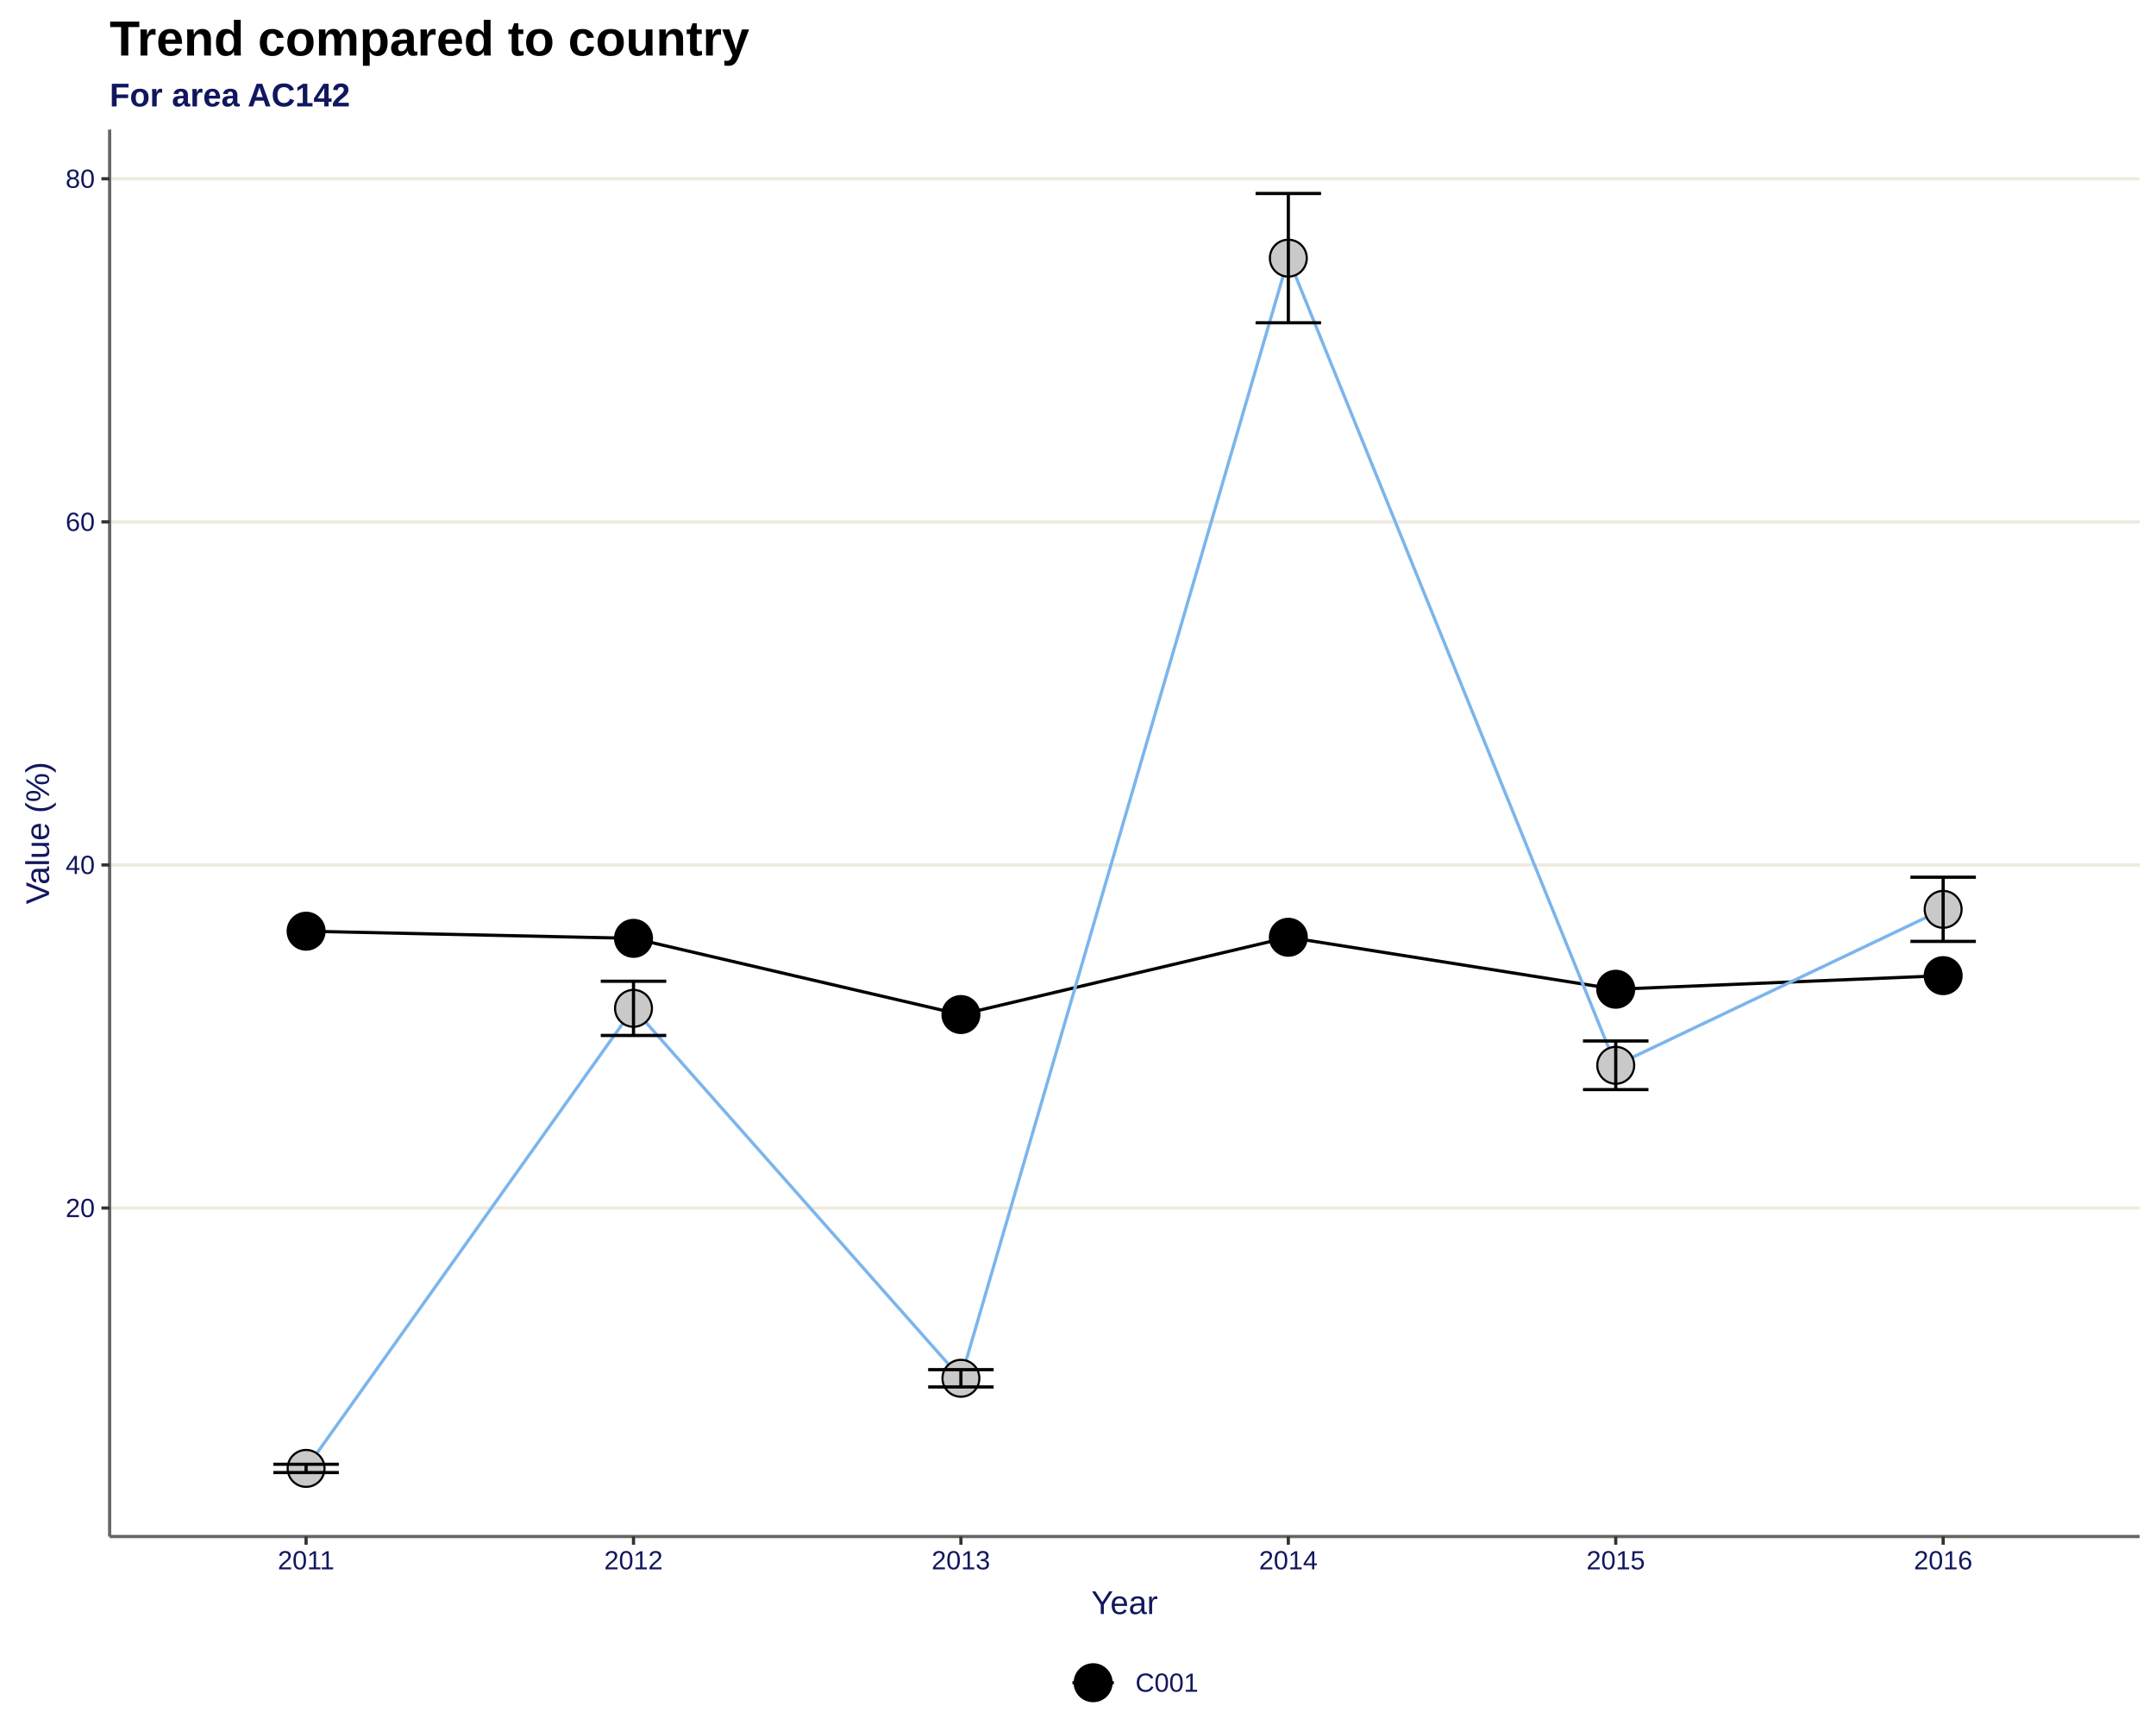
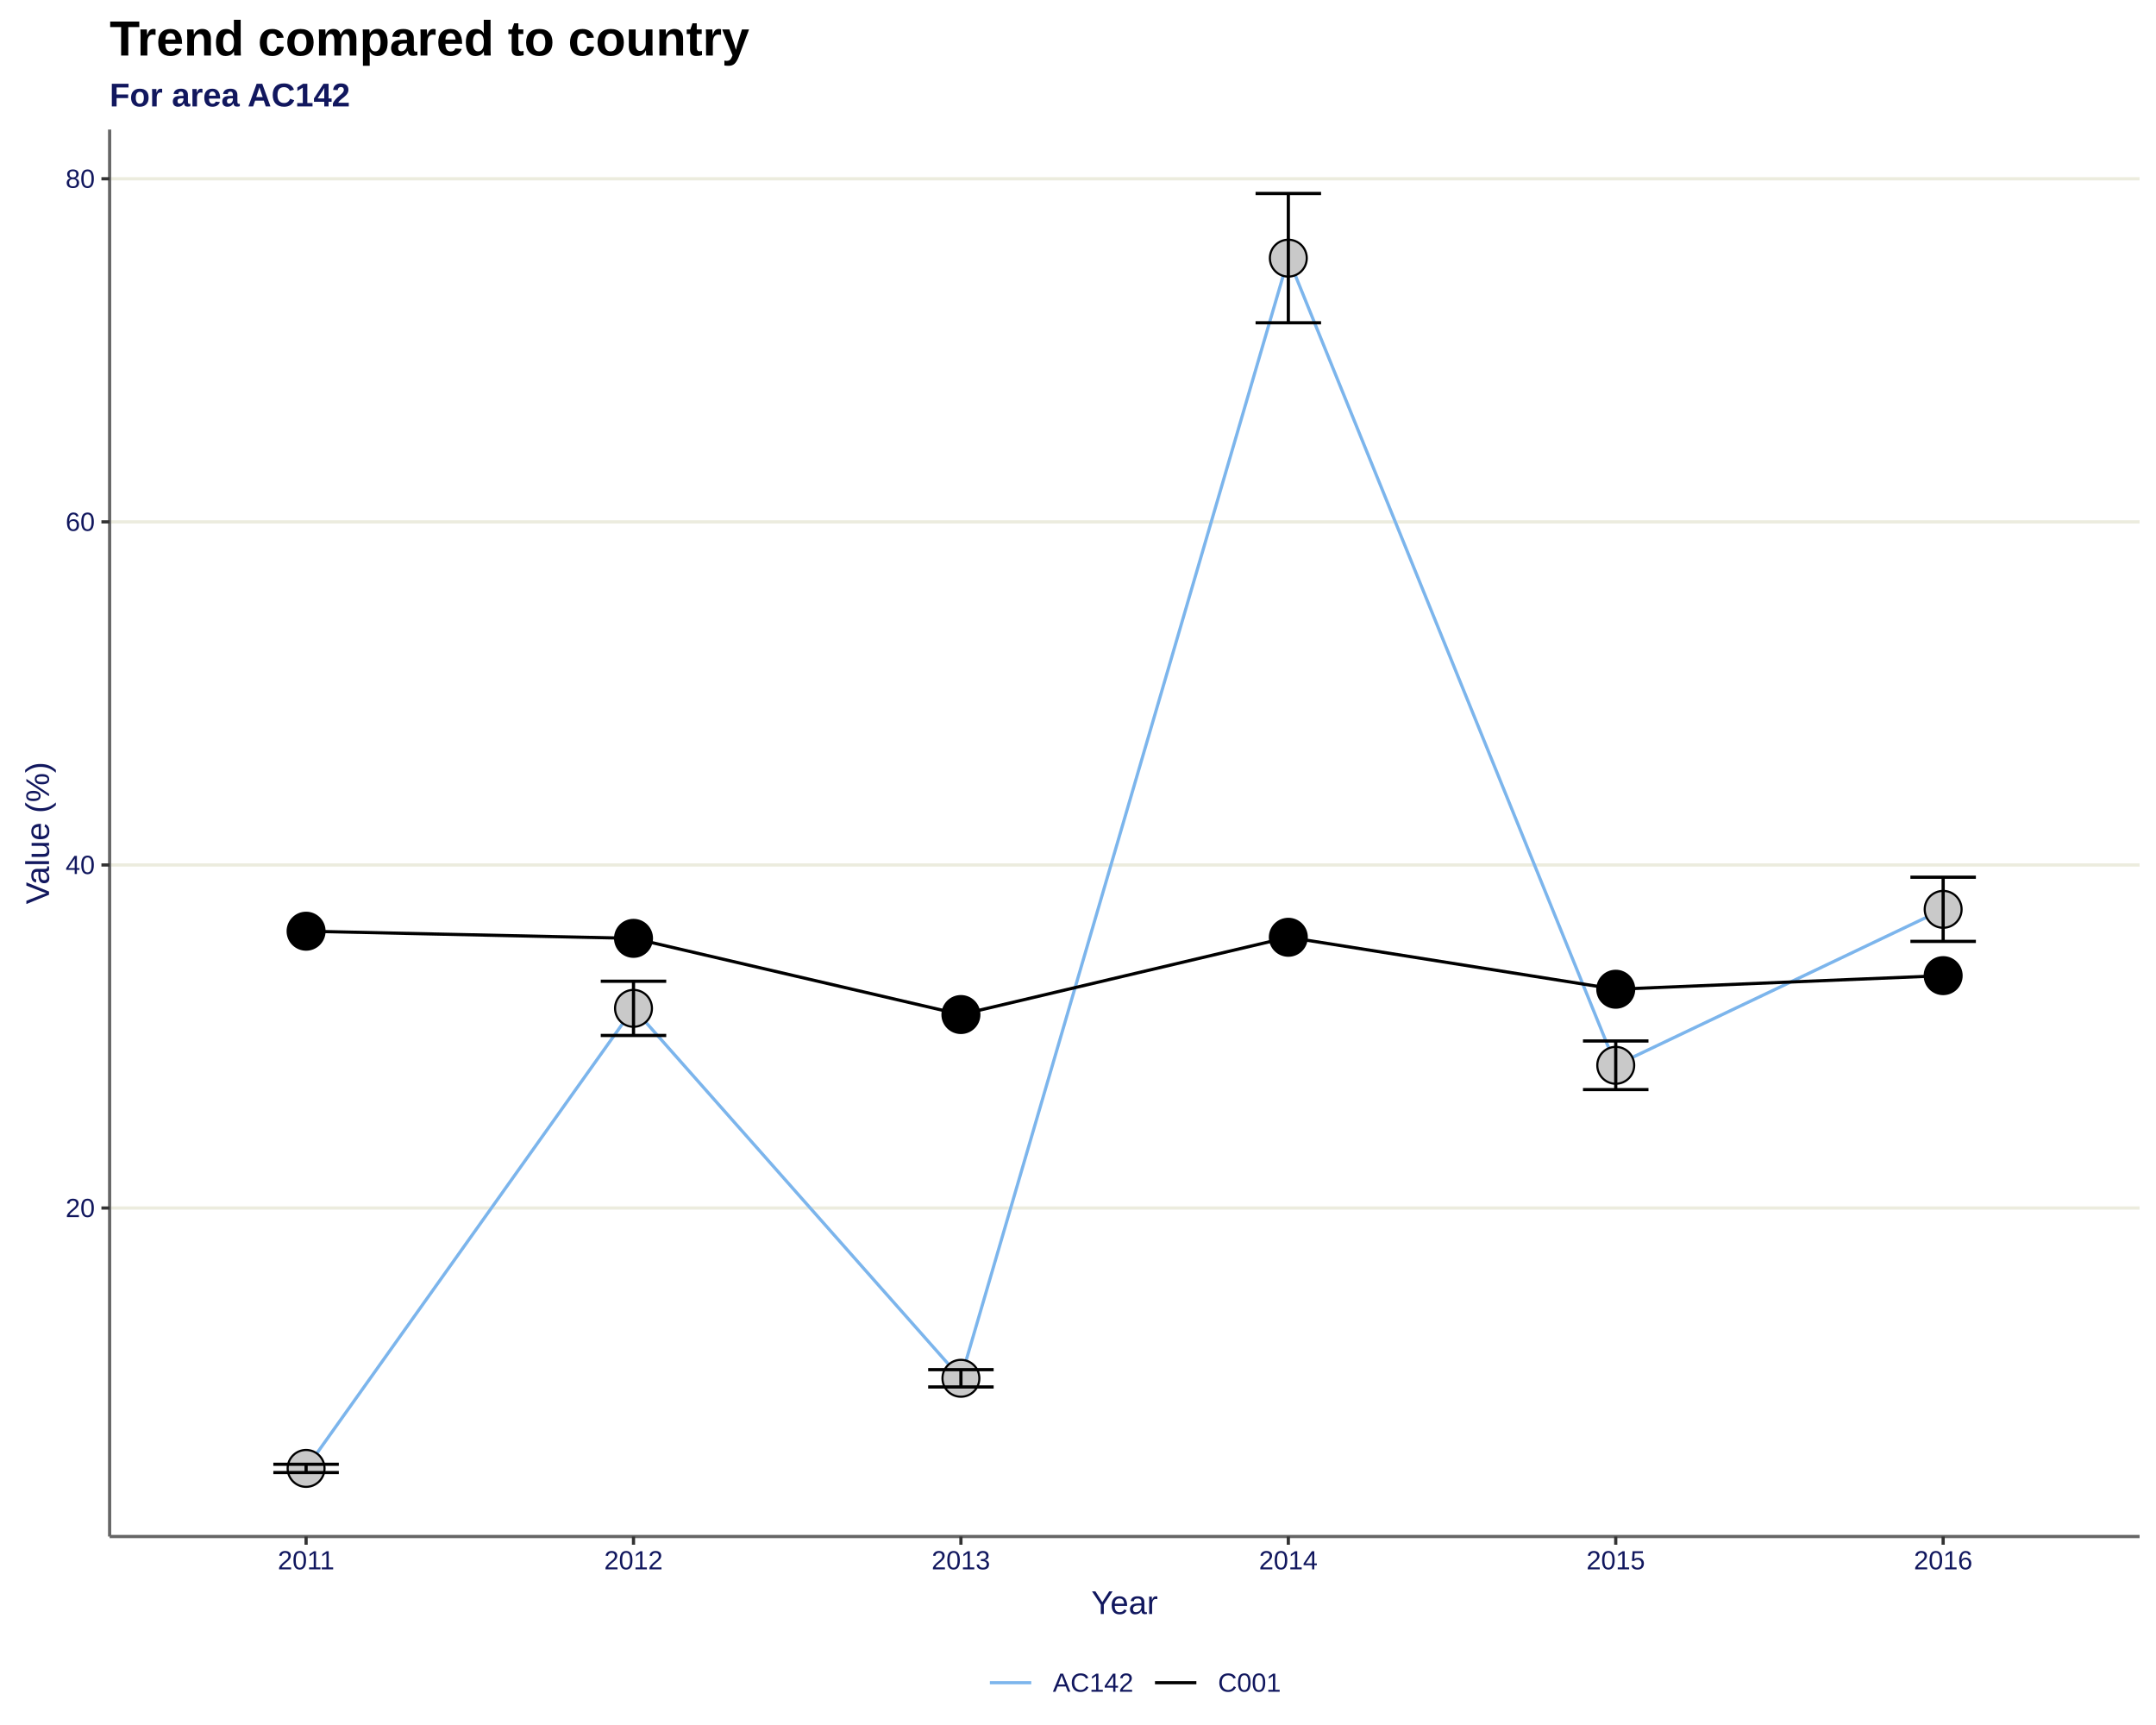
<svg xmlns="http://www.w3.org/2000/svg" viewBox="0 0 720.00 576.00">
  <defs>
    <style type="text/css">
    line, polyline, polygon, path, rect, circle {
      fill: none;
      stroke: #000000;
      stroke-linecap: round;
      stroke-linejoin: round;
      stroke-miterlimit: 10.00;
    }
  </style>
  </defs>
  <rect width="100%" height="100%" style="stroke: none; fill: #FFFFFF;" />
  <defs>
    <clipPath id="cpMzYuNjF8NzE0LjUyfDUxMy4wNnw0My4yNg==">
      <rect x="36.61" y="43.26" width="677.91" height="469.80" />
    </clipPath>
  </defs>
  <polyline points="36.61,403.38 714.52,403.38 " style="stroke-width: 1.07; stroke: #ECECDE; stroke-linecap: butt;" clip-path="url(#cpMzYuNjF8NzE0LjUyfDUxMy4wNnw0My4yNg==)" />
  <polyline points="36.61,288.82 714.52,288.82 " style="stroke-width: 1.07; stroke: #ECECDE; stroke-linecap: butt;" clip-path="url(#cpMzYuNjF8NzE0LjUyfDUxMy4wNnw0My4yNg==)" />
  <polyline points="36.61,174.26 714.52,174.26 " style="stroke-width: 1.07; stroke: #ECECDE; stroke-linecap: butt;" clip-path="url(#cpMzYuNjF8NzE0LjUyfDUxMy4wNnw0My4yNg==)" />
  <polyline points="36.61,59.69 714.52,59.69 " style="stroke-width: 1.07; stroke: #ECECDE; stroke-linecap: butt;" clip-path="url(#cpMzYuNjF8NzE0LjUyfDUxMy4wNnw0My4yNg==)" />
+   <polyline points="102.22,490.32 211.56,336.70 320.90,460.23 430.24,86.20 539.58,355.72 648.92,303.64 " style="stroke-width: 1.07; stroke: #7CB5EC; stroke-linecap: butt;" clip-path="url(#cpMzYuNjF8NzE0LjUyfDUxMy4wNnw0My4yNg==)" />
  <polyline points="102.22,310.94 211.56,313.33 320.90,338.77 430.24,312.97 539.58,330.32 648.92,325.78 " style="stroke-width: 1.07; stroke-linecap: butt;" clip-path="url(#cpMzYuNjF8NzE0LjUyfDUxMy4wNnw0My4yNg==)" />
  <circle cx="102.22" cy="310.94" r="4.62pt" style="stroke-width: 0.71; fill: #000000;" clip-path="url(#cpMzYuNjF8NzE0LjUyfDUxMy4wNnw0My4yNg==)" />
  <circle cx="211.56" cy="313.33" r="4.62pt" style="stroke-width: 0.71; fill: #000000;" clip-path="url(#cpMzYuNjF8NzE0LjUyfDUxMy4wNnw0My4yNg==)" />
  <circle cx="320.90" cy="338.77" r="4.62pt" style="stroke-width: 0.71; fill: #000000;" clip-path="url(#cpMzYuNjF8NzE0LjUyfDUxMy4wNnw0My4yNg==)" />
  <circle cx="430.24" cy="312.97" r="4.62pt" style="stroke-width: 0.71; fill: #000000;" clip-path="url(#cpMzYuNjF8NzE0LjUyfDUxMy4wNnw0My4yNg==)" />
  <circle cx="539.58" cy="330.32" r="4.62pt" style="stroke-width: 0.71; fill: #000000;" clip-path="url(#cpMzYuNjF8NzE0LjUyfDUxMy4wNnw0My4yNg==)" />
  <circle cx="648.92" cy="325.78" r="4.62pt" style="stroke-width: 0.71; fill: #000000;" clip-path="url(#cpMzYuNjF8NzE0LjUyfDUxMy4wNnw0My4yNg==)" />
-   <polyline points="102.22,490.32 211.56,336.70 320.90,460.23 430.24,86.20 539.58,355.72 648.92,303.64 " style="stroke-width: 1.07; stroke: #7CB5EC; stroke-linecap: butt;" clip-path="url(#cpMzYuNjF8NzE0LjUyfDUxMy4wNnw0My4yNg==)" />
  <circle cx="102.22" cy="490.32" r="4.62pt" style="stroke-width: 0.71; fill: #C9C9C9;" clip-path="url(#cpMzYuNjF8NzE0LjUyfDUxMy4wNnw0My4yNg==)" />
  <circle cx="211.56" cy="336.70" r="4.62pt" style="stroke-width: 0.71; fill: #C9C9C9;" clip-path="url(#cpMzYuNjF8NzE0LjUyfDUxMy4wNnw0My4yNg==)" />
  <circle cx="320.90" cy="460.23" r="4.62pt" style="stroke-width: 0.71; fill: #C9C9C9;" clip-path="url(#cpMzYuNjF8NzE0LjUyfDUxMy4wNnw0My4yNg==)" />
  <circle cx="430.24" cy="86.20" r="4.62pt" style="stroke-width: 0.71; fill: #C9C9C9;" clip-path="url(#cpMzYuNjF8NzE0LjUyfDUxMy4wNnw0My4yNg==)" />
  <circle cx="539.58" cy="355.72" r="4.62pt" style="stroke-width: 0.71; fill: #C9C9C9;" clip-path="url(#cpMzYuNjF8NzE0LjUyfDUxMy4wNnw0My4yNg==)" />
  <circle cx="648.92" cy="303.64" r="4.62pt" style="stroke-width: 0.71; fill: #C9C9C9;" clip-path="url(#cpMzYuNjF8NzE0LjUyfDUxMy4wNnw0My4yNg==)" />
  <polyline points="91.28,488.94 113.15,488.94 " style="stroke-width: 1.07; stroke-linecap: butt;" clip-path="url(#cpMzYuNjF8NzE0LjUyfDUxMy4wNnw0My4yNg==)" />
  <polyline points="102.22,488.94 102.22,491.70 " style="stroke-width: 1.07; stroke-linecap: butt;" clip-path="url(#cpMzYuNjF8NzE0LjUyfDUxMy4wNnw0My4yNg==)" />
  <polyline points="91.28,491.70 113.15,491.70 " style="stroke-width: 1.07; stroke-linecap: butt;" clip-path="url(#cpMzYuNjF8NzE0LjUyfDUxMy4wNnw0My4yNg==)" />
  <polyline points="200.62,327.64 222.49,327.64 " style="stroke-width: 1.07; stroke-linecap: butt;" clip-path="url(#cpMzYuNjF8NzE0LjUyfDUxMy4wNnw0My4yNg==)" />
  <polyline points="211.56,327.64 211.56,345.76 " style="stroke-width: 1.07; stroke-linecap: butt;" clip-path="url(#cpMzYuNjF8NzE0LjUyfDUxMy4wNnw0My4yNg==)" />
  <polyline points="200.62,345.76 222.49,345.76 " style="stroke-width: 1.07; stroke-linecap: butt;" clip-path="url(#cpMzYuNjF8NzE0LjUyfDUxMy4wNnw0My4yNg==)" />
  <polyline points="309.96,457.35 331.83,457.35 " style="stroke-width: 1.07; stroke-linecap: butt;" clip-path="url(#cpMzYuNjF8NzE0LjUyfDUxMy4wNnw0My4yNg==)" />
  <polyline points="320.90,457.35 320.90,463.12 " style="stroke-width: 1.07; stroke-linecap: butt;" clip-path="url(#cpMzYuNjF8NzE0LjUyfDUxMy4wNnw0My4yNg==)" />
  <polyline points="309.96,463.12 331.83,463.12 " style="stroke-width: 1.07; stroke-linecap: butt;" clip-path="url(#cpMzYuNjF8NzE0LjUyfDUxMy4wNnw0My4yNg==)" />
  <polyline points="419.30,64.61 441.17,64.61 " style="stroke-width: 1.07; stroke-linecap: butt;" clip-path="url(#cpMzYuNjF8NzE0LjUyfDUxMy4wNnw0My4yNg==)" />
  <polyline points="430.24,64.61 430.24,107.78 " style="stroke-width: 1.07; stroke-linecap: butt;" clip-path="url(#cpMzYuNjF8NzE0LjUyfDUxMy4wNnw0My4yNg==)" />
  <polyline points="419.30,107.78 441.17,107.78 " style="stroke-width: 1.07; stroke-linecap: butt;" clip-path="url(#cpMzYuNjF8NzE0LjUyfDUxMy4wNnw0My4yNg==)" />
  <polyline points="528.64,347.60 550.51,347.60 " style="stroke-width: 1.07; stroke-linecap: butt;" clip-path="url(#cpMzYuNjF8NzE0LjUyfDUxMy4wNnw0My4yNg==)" />
  <polyline points="539.58,347.60 539.58,363.83 " style="stroke-width: 1.07; stroke-linecap: butt;" clip-path="url(#cpMzYuNjF8NzE0LjUyfDUxMy4wNnw0My4yNg==)" />
  <polyline points="528.64,363.83 550.51,363.83 " style="stroke-width: 1.07; stroke-linecap: butt;" clip-path="url(#cpMzYuNjF8NzE0LjUyfDUxMy4wNnw0My4yNg==)" />
  <polyline points="637.98,292.92 659.85,292.92 " style="stroke-width: 1.07; stroke-linecap: butt;" clip-path="url(#cpMzYuNjF8NzE0LjUyfDUxMy4wNnw0My4yNg==)" />
  <polyline points="648.92,292.92 648.92,314.35 " style="stroke-width: 1.07; stroke-linecap: butt;" clip-path="url(#cpMzYuNjF8NzE0LjUyfDUxMy4wNnw0My4yNg==)" />
  <polyline points="637.98,314.35 659.85,314.35 " style="stroke-width: 1.07; stroke-linecap: butt;" clip-path="url(#cpMzYuNjF8NzE0LjUyfDUxMy4wNnw0My4yNg==)" />
  <defs>
    <clipPath id="cpMC4wMHw3MjAuMDB8NTc2LjAwfDAuMDA=">
      <rect x="0.00" y="0.00" width="720.00" height="576.00" />
    </clipPath>
  </defs>
  <polyline points="36.61,513.06 36.61,43.26 " style="stroke-width: 1.07; stroke: #666666; stroke-linecap: butt;" clip-path="url(#cpMC4wMHw3MjAuMDB8NTc2LjAwfDAuMDA=)" />
  <g clip-path="url(#cpMC4wMHw3MjAuMDB8NTc2LjAwfDAuMDA=)">
    <text x="21.90" y="406.40" style="font-size: 8.80px; fill: #11175E; font-family: Liberation Sans;" textLength="9.78px" lengthAdjust="spacingAndGlyphs">20</text>
  </g>
  <g clip-path="url(#cpMC4wMHw3MjAuMDB8NTc2LjAwfDAuMDA=)">
    <text x="21.90" y="291.84" style="font-size: 8.80px; fill: #11175E; font-family: Liberation Sans;" textLength="9.78px" lengthAdjust="spacingAndGlyphs">40</text>
  </g>
  <g clip-path="url(#cpMC4wMHw3MjAuMDB8NTc2LjAwfDAuMDA=)">
    <text x="21.90" y="177.28" style="font-size: 8.80px; fill: #11175E; font-family: Liberation Sans;" textLength="9.78px" lengthAdjust="spacingAndGlyphs">60</text>
  </g>
  <g clip-path="url(#cpMC4wMHw3MjAuMDB8NTc2LjAwfDAuMDA=)">
    <text x="21.90" y="62.72" style="font-size: 8.80px; fill: #11175E; font-family: Liberation Sans;" textLength="9.78px" lengthAdjust="spacingAndGlyphs">80</text>
  </g>
  <polyline points="33.87,403.38 36.61,403.38 " style="stroke-width: 1.07; stroke: #333333; stroke-linecap: butt;" clip-path="url(#cpMC4wMHw3MjAuMDB8NTc2LjAwfDAuMDA=)" />
  <polyline points="33.87,288.82 36.61,288.82 " style="stroke-width: 1.07; stroke: #333333; stroke-linecap: butt;" clip-path="url(#cpMC4wMHw3MjAuMDB8NTc2LjAwfDAuMDA=)" />
  <polyline points="33.87,174.26 36.61,174.26 " style="stroke-width: 1.07; stroke: #333333; stroke-linecap: butt;" clip-path="url(#cpMC4wMHw3MjAuMDB8NTc2LjAwfDAuMDA=)" />
  <polyline points="33.87,59.69 36.61,59.69 " style="stroke-width: 1.07; stroke: #333333; stroke-linecap: butt;" clip-path="url(#cpMC4wMHw3MjAuMDB8NTc2LjAwfDAuMDA=)" />
  <polyline points="36.61,513.06 714.52,513.06 " style="stroke-width: 1.07; stroke: #666666; stroke-linecap: butt;" clip-path="url(#cpMC4wMHw3MjAuMDB8NTc2LjAwfDAuMDA=)" />
  <polyline points="102.22,515.80 102.22,513.06 " style="stroke-width: 1.07; stroke: #333333; stroke-linecap: butt;" clip-path="url(#cpMC4wMHw3MjAuMDB8NTc2LjAwfDAuMDA=)" />
  <polyline points="211.56,515.80 211.56,513.06 " style="stroke-width: 1.07; stroke: #333333; stroke-linecap: butt;" clip-path="url(#cpMC4wMHw3MjAuMDB8NTc2LjAwfDAuMDA=)" />
  <polyline points="320.90,515.80 320.90,513.06 " style="stroke-width: 1.07; stroke: #333333; stroke-linecap: butt;" clip-path="url(#cpMC4wMHw3MjAuMDB8NTc2LjAwfDAuMDA=)" />
  <polyline points="430.24,515.80 430.24,513.06 " style="stroke-width: 1.07; stroke: #333333; stroke-linecap: butt;" clip-path="url(#cpMC4wMHw3MjAuMDB8NTc2LjAwfDAuMDA=)" />
  <polyline points="539.58,515.80 539.58,513.06 " style="stroke-width: 1.07; stroke: #333333; stroke-linecap: butt;" clip-path="url(#cpMC4wMHw3MjAuMDB8NTc2LjAwfDAuMDA=)" />
  <polyline points="648.92,515.80 648.92,513.06 " style="stroke-width: 1.07; stroke: #333333; stroke-linecap: butt;" clip-path="url(#cpMC4wMHw3MjAuMDB8NTc2LjAwfDAuMDA=)" />
  <g clip-path="url(#cpMC4wMHw3MjAuMDB8NTc2LjAwfDAuMDA=)">
    <text x="92.76" y="524.03" style="font-size: 8.80px; fill: #11175E; font-family: Liberation Sans;" textLength="18.91px" lengthAdjust="spacingAndGlyphs">2011</text>
  </g>
  <g clip-path="url(#cpMC4wMHw3MjAuMDB8NTc2LjAwfDAuMDA=)">
    <text x="201.77" y="524.03" style="font-size: 8.80px; fill: #11175E; font-family: Liberation Sans;" textLength="19.56px" lengthAdjust="spacingAndGlyphs">2012</text>
  </g>
  <g clip-path="url(#cpMC4wMHw3MjAuMDB8NTc2LjAwfDAuMDA=)">
    <text x="311.11" y="524.03" style="font-size: 8.80px; fill: #11175E; font-family: Liberation Sans;" textLength="19.56px" lengthAdjust="spacingAndGlyphs">2013</text>
  </g>
  <g clip-path="url(#cpMC4wMHw3MjAuMDB8NTc2LjAwfDAuMDA=)">
    <text x="420.45" y="524.03" style="font-size: 8.80px; fill: #11175E; font-family: Liberation Sans;" textLength="19.56px" lengthAdjust="spacingAndGlyphs">2014</text>
  </g>
  <g clip-path="url(#cpMC4wMHw3MjAuMDB8NTc2LjAwfDAuMDA=)">
    <text x="529.79" y="524.03" style="font-size: 8.80px; fill: #11175E; font-family: Liberation Sans;" textLength="19.56px" lengthAdjust="spacingAndGlyphs">2015</text>
  </g>
  <g clip-path="url(#cpMC4wMHw3MjAuMDB8NTc2LjAwfDAuMDA=)">
    <text x="639.14" y="524.03" style="font-size: 8.80px; fill: #11175E; font-family: Liberation Sans;" textLength="19.56px" lengthAdjust="spacingAndGlyphs">2016</text>
  </g>
  <g clip-path="url(#cpMC4wMHw3MjAuMDB8NTc2LjAwfDAuMDA=)">
    <text x="364.45" y="538.95" style="font-size: 11.00px; fill: #11175E; font-family: Liberation Sans;" textLength="22.23px" lengthAdjust="spacingAndGlyphs">Year</text>
  </g>
  <g clip-path="url(#cpMC4wMHw3MjAuMDB8NTc2LjAwfDAuMDA=)">
    <text transform="translate(16.37,301.91) rotate(-90)" style="font-size: 11.00px; fill: #11175E; font-family: Liberation Sans;" textLength="47.50px" lengthAdjust="spacingAndGlyphs">Value (%)</text>
  </g>
-   <rect x="350.93" y="553.24" width="49.27" height="17.28" style="stroke-width: 1.07; stroke: none; fill: #FFFFFF;" clip-path="url(#cpMC4wMHw3MjAuMDB8NTc2LjAwfDAuMDA=)" />
-   <rect x="356.41" y="553.24" width="17.28" height="17.28" style="stroke-width: 1.07; stroke: #FFFFFF;" clip-path="url(#cpMC4wMHw3MjAuMDB8NTc2LjAwfDAuMDA=)" />
-   <line x1="358.14" y1="561.88" x2="371.96" y2="561.88" style="stroke-width: 1.07; stroke-linecap: butt;" clip-path="url(#cpMC4wMHw3MjAuMDB8NTc2LjAwfDAuMDA=)" />
-   <circle cx="365.05" cy="561.88" r="4.62pt" style="stroke-width: 0.71; fill: #000000;" clip-path="url(#cpMC4wMHw3MjAuMDB8NTc2LjAwfDAuMDA=)" />
+   <rect x="323.36" y="553.24" width="104.42" height="17.28" style="stroke-width: 1.07; stroke: none; fill: #FFFFFF;" clip-path="url(#cpMC4wMHw3MjAuMDB8NTc2LjAwfDAuMDA=)" />
+   <rect x="328.84" y="553.24" width="17.28" height="17.28" style="stroke-width: 1.07; stroke: #FFFFFF;" clip-path="url(#cpMC4wMHw3MjAuMDB8NTc2LjAwfDAuMDA=)" />
+   <line x1="330.57" y1="561.88" x2="344.39" y2="561.88" style="stroke-width: 1.07; stroke: #7CB5EC; stroke-linecap: butt;" clip-path="url(#cpMC4wMHw3MjAuMDB8NTc2LjAwfDAuMDA=)" />
+   <rect x="383.98" y="553.24" width="17.28" height="17.28" style="stroke-width: 1.07; stroke: #FFFFFF;" clip-path="url(#cpMC4wMHw3MjAuMDB8NTc2LjAwfDAuMDA=)" />
+   <line x1="385.71" y1="561.88" x2="399.53" y2="561.88" style="stroke-width: 1.07; stroke-linecap: butt;" clip-path="url(#cpMC4wMHw3MjAuMDB8NTc2LjAwfDAuMDA=)" />
  <g clip-path="url(#cpMC4wMHw3MjAuMDB8NTc2LjAwfDAuMDA=)">
-     <text x="379.17" y="564.90" style="font-size: 8.80px; fill: #11175E; font-family: Liberation Sans;" textLength="21.03px" lengthAdjust="spacingAndGlyphs">C001</text>
+     <text x="351.60" y="564.90" style="font-size: 8.80px; fill: #11175E; font-family: Liberation Sans;" textLength="26.91px" lengthAdjust="spacingAndGlyphs">AC142</text>
+   </g>
+   <g clip-path="url(#cpMC4wMHw3MjAuMDB8NTc2LjAwfDAuMDA=)">
+     <text x="406.74" y="564.90" style="font-size: 8.80px; fill: #11175E; font-family: Liberation Sans;" textLength="21.03px" lengthAdjust="spacingAndGlyphs">C001</text>
  </g>
  <g clip-path="url(#cpMC4wMHw3MjAuMDB8NTc2LjAwfDAuMDA=)">
    <text x="36.61" y="35.54" style="font-size: 11.00px; font-weight: bold; fill: #11175E; font-family: Liberation Sans;" textLength="80.34px" lengthAdjust="spacingAndGlyphs">For area AC142</text>
  </g>
  <g clip-path="url(#cpMC4wMHw3MjAuMDB8NTc2LjAwfDAuMDA=)">
    <text x="36.61" y="18.55" style="font-size: 16.50px; font-weight: bold; font-family: Liberation Sans;" textLength="213.58px" lengthAdjust="spacingAndGlyphs">Trend compared to country</text>
  </g>
</svg>
